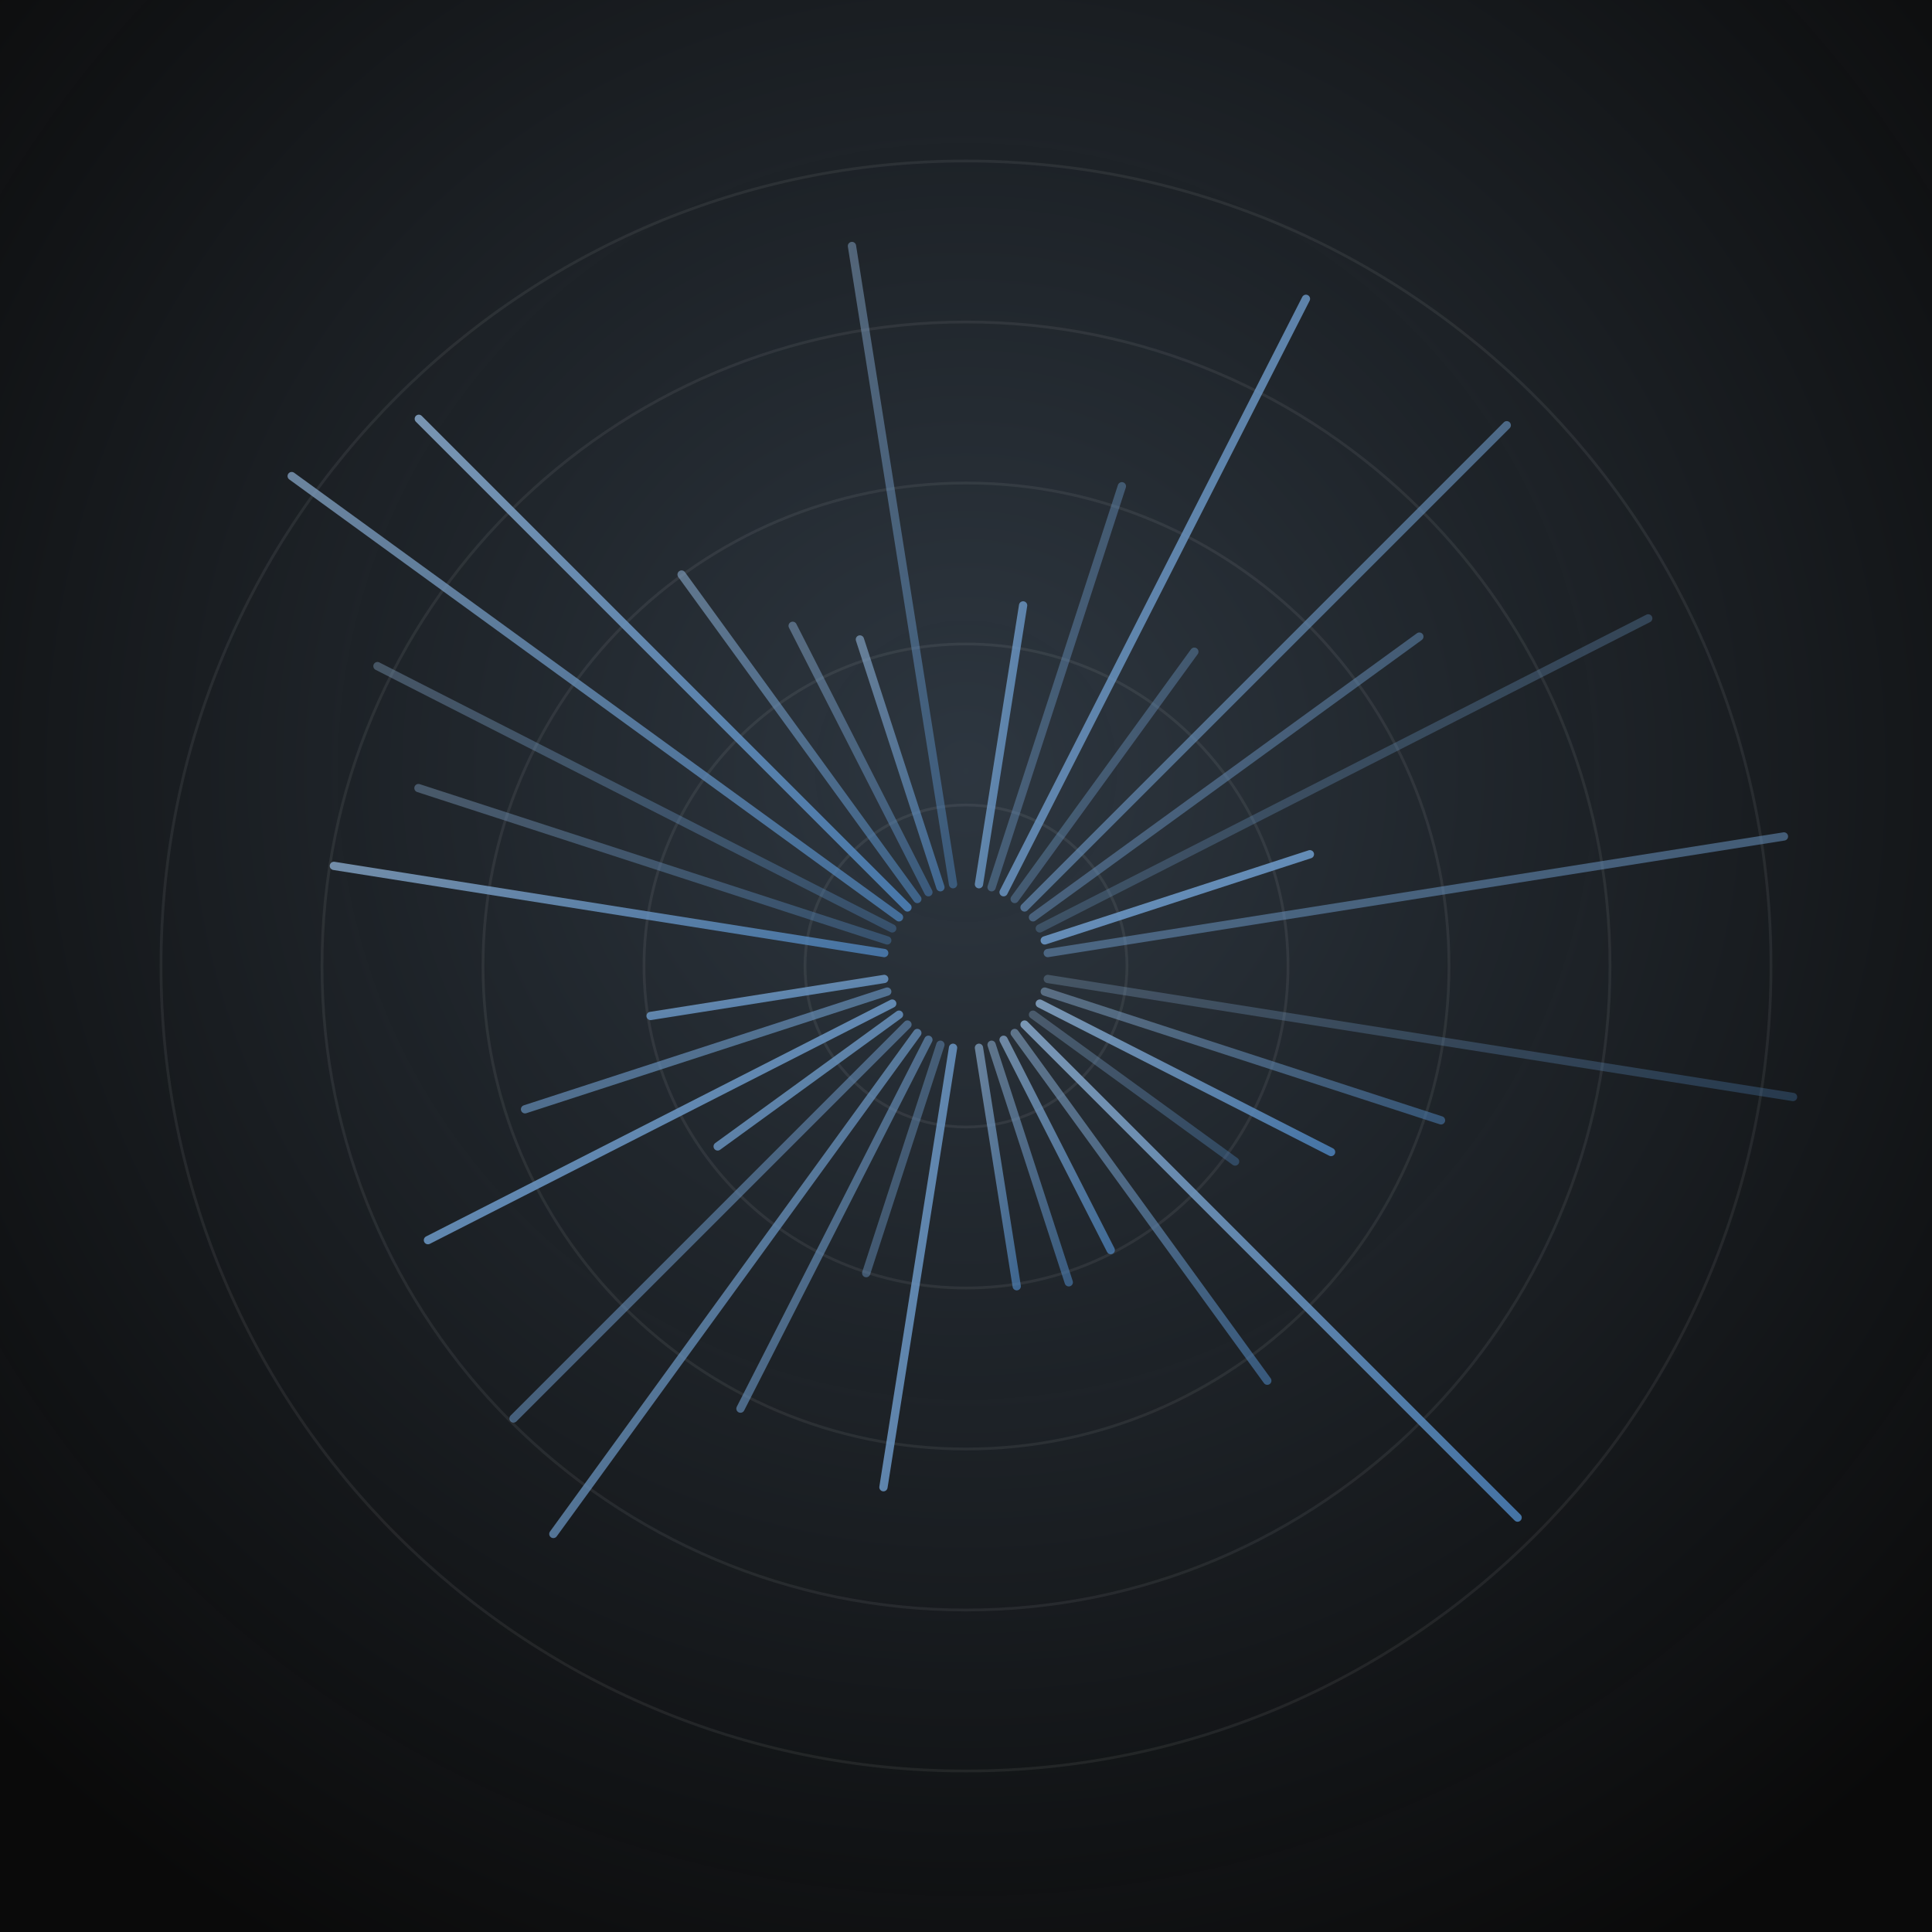
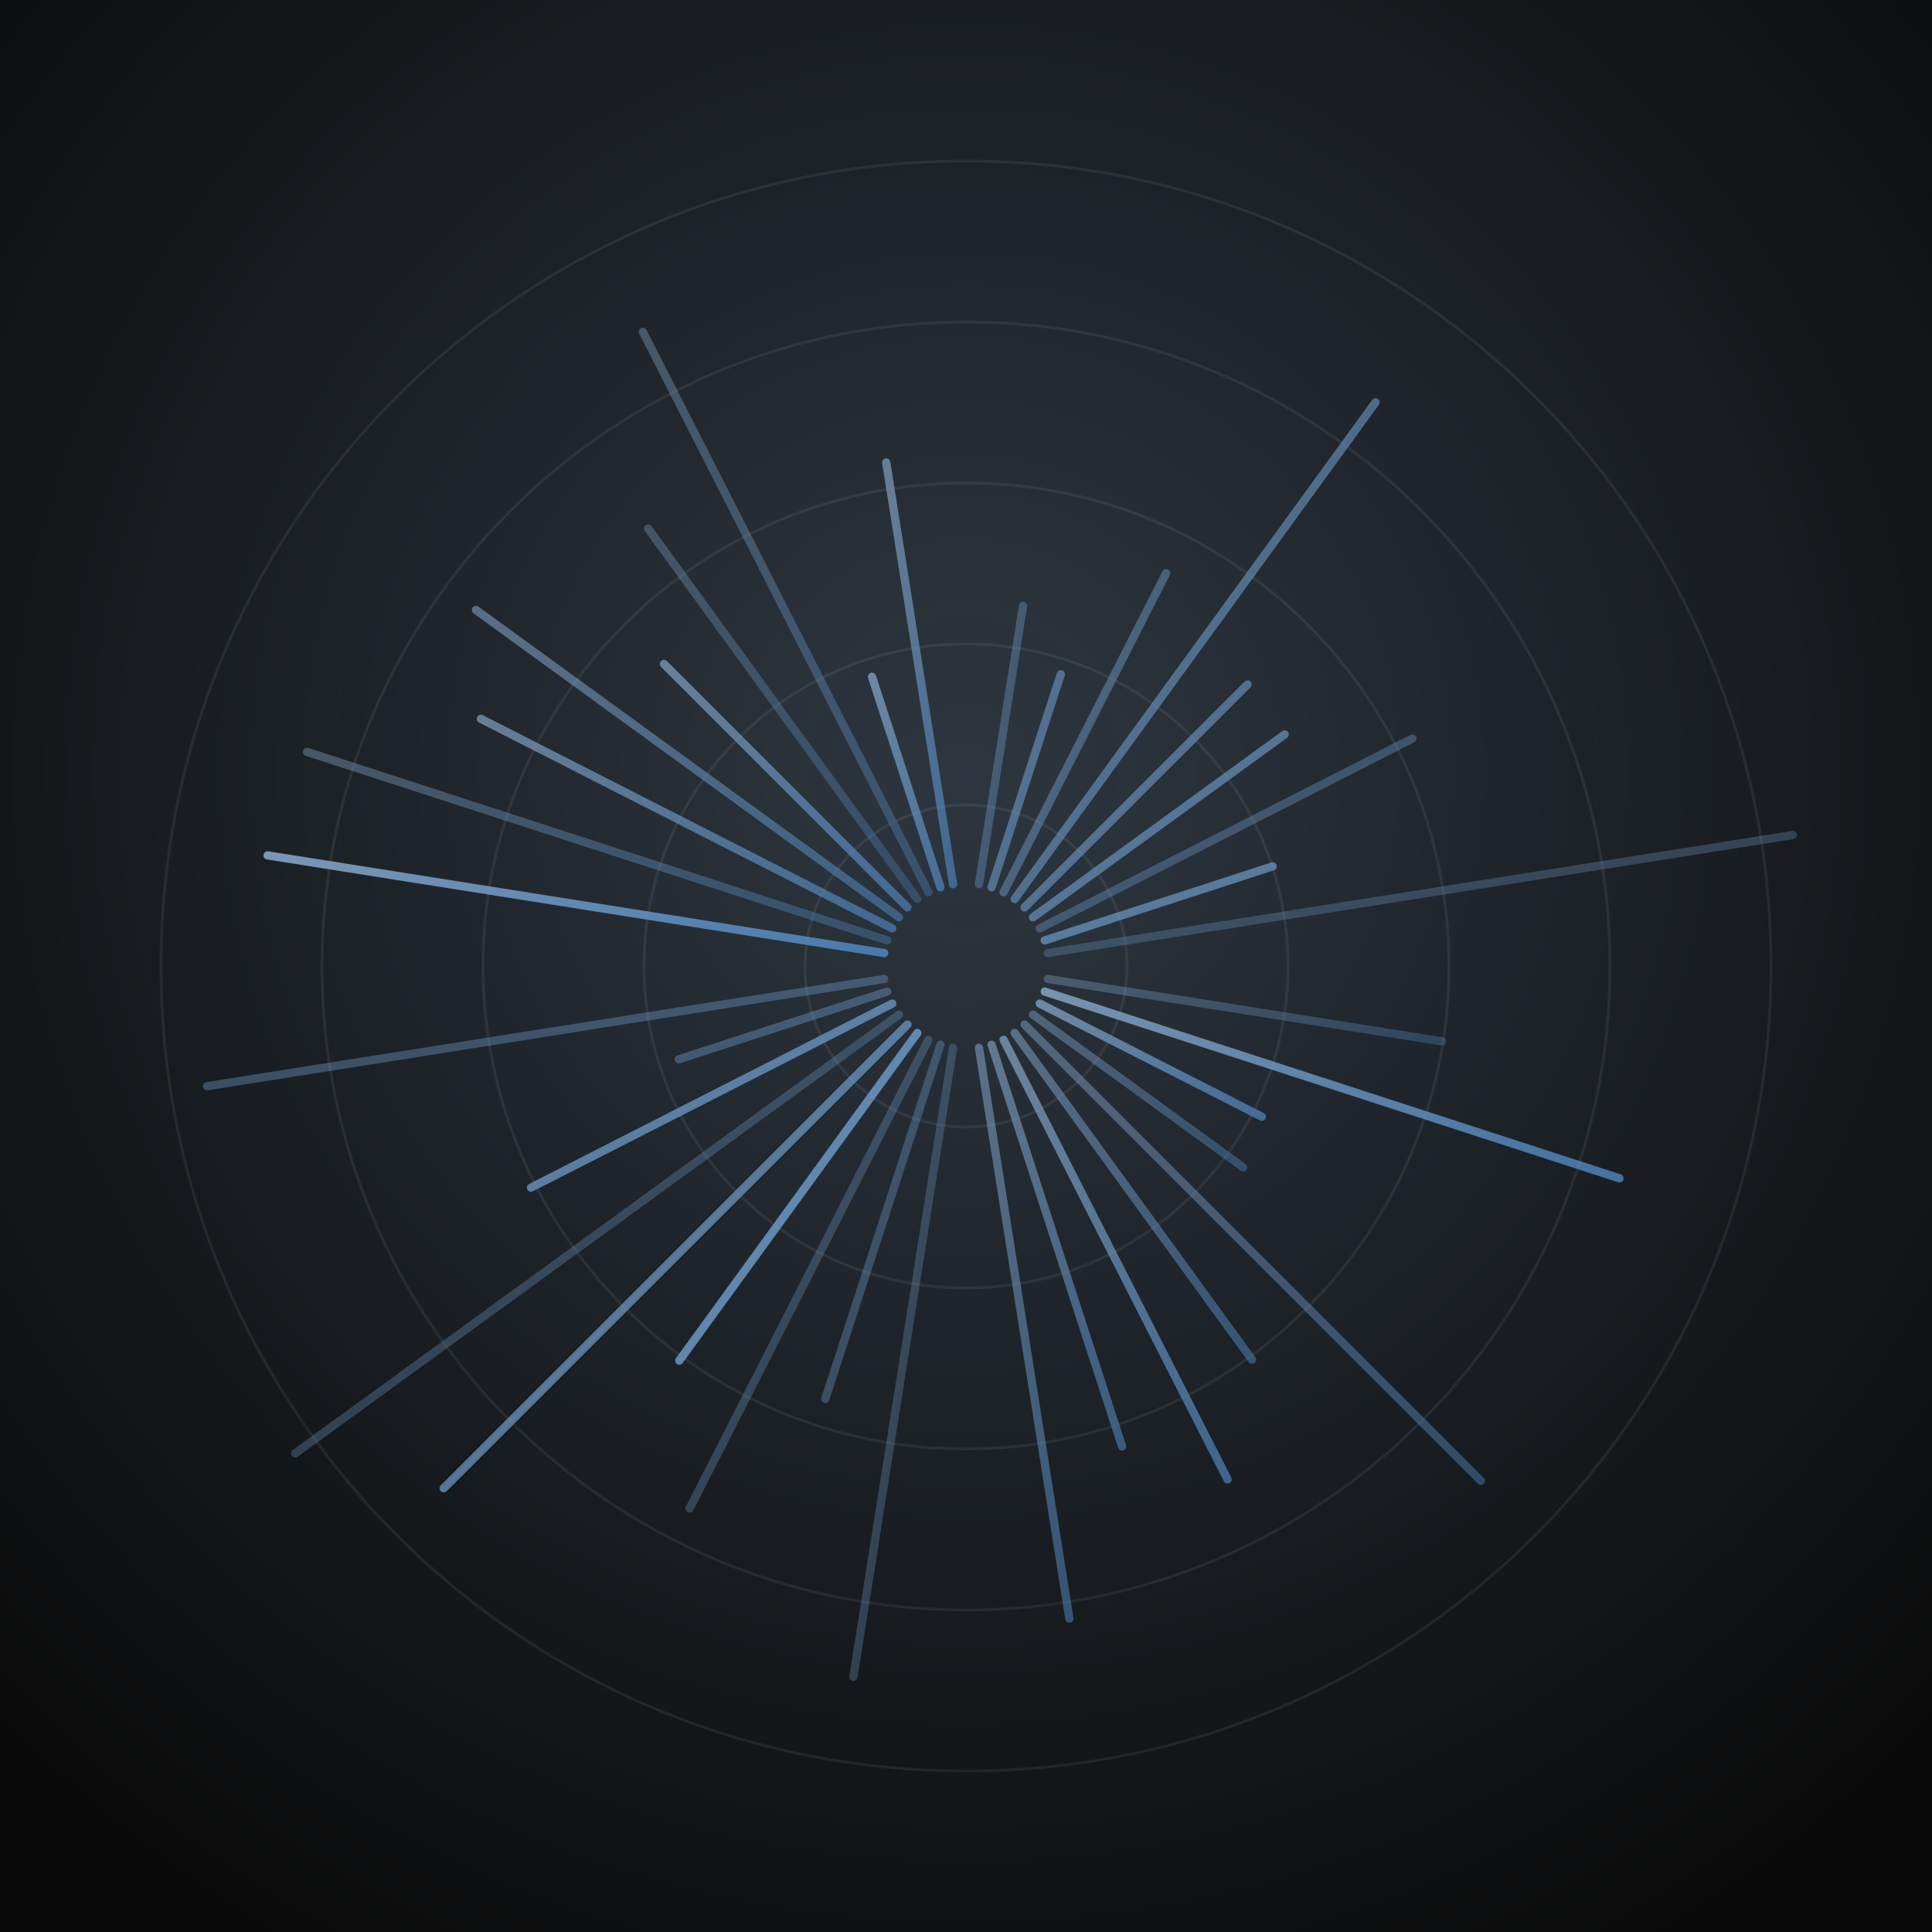
<svg xmlns="http://www.w3.org/2000/svg" viewBox="0 0 700 700" width="700" height="700">
  <defs>
-     <linearGradient id="g9" x1="0" y1="0" x2="1" y2="1">
+     <linearGradient id="g11" x1="0" y1="0" x2="1" y2="1">
      <stop offset="0" stop-color="#89AACC" />
      <stop offset="1" stop-color="#4E85BF" />
    </linearGradient>
-     <radialGradient id="glow9" cx="0.5" cy="0.4" r="0.7">
+     <radialGradient id="glow11" cx="0.5" cy="0.4" r="0.7">
      <stop offset="0" stop-color="#89AACC" stop-opacity="0.28" />
      <stop offset="1" stop-color="#89AACC" stop-opacity="0" />
    </radialGradient>
  </defs>
  <rect width="700" height="700" fill="#0a0a0a" />
-   <rect width="700" height="700" fill="url(#glow9)" />
+   <rect width="700" height="700" fill="url(#glow11)" />
  <circle cx="350" cy="350" r="58.333" fill="none" stroke="#ffffff" stroke-opacity="0.07" />
  <circle cx="350" cy="350" r="116.667" fill="none" stroke="#ffffff" stroke-opacity="0.07" />
  <circle cx="350" cy="350" r="175" fill="none" stroke="#ffffff" stroke-opacity="0.07" />
  <circle cx="350" cy="350" r="233.333" fill="none" stroke="#ffffff" stroke-opacity="0.07" />
  <circle cx="350" cy="350" r="291.667" fill="none" stroke="#ffffff" stroke-opacity="0.07" />
-   <line x1="380" y1="350" x2="501.826" y2="350" stroke="url(#g9)" stroke-opacity="0.36" stroke-width="3" stroke-linecap="round" />
-   <line x1="379.631" y1="354.693" x2="649.654" y2="397.461" stroke="url(#g9)" stroke-opacity="0.30" stroke-width="3" stroke-linecap="round" />
-   <line x1="378.532" y1="359.271" x2="522.107" y2="405.921" stroke="url(#g9)" stroke-opacity="0.51" stroke-width="3" stroke-linecap="round" />
-   <line x1="376.73" y1="363.62" x2="482.277" y2="417.398" stroke="url(#g9)" stroke-opacity="0.83" stroke-width="3" stroke-linecap="round" />
-   <line x1="374.271" y1="367.634" x2="447.502" y2="420.839" stroke="url(#g9)" stroke-opacity="0.36" stroke-width="3" stroke-linecap="round" />
-   <line x1="371.213" y1="371.213" x2="549.854" y2="549.854" stroke="url(#g9)" stroke-opacity="0.84" stroke-width="3" stroke-linecap="round" />
-   <line x1="367.634" y1="374.271" x2="459.165" y2="500.253" stroke="url(#g9)" stroke-opacity="0.57" stroke-width="3" stroke-linecap="round" />
-   <line x1="363.62" y1="376.73" x2="402.441" y2="452.922" stroke="url(#g9)" stroke-opacity="0.73" stroke-width="3" stroke-linecap="round" />
-   <line x1="359.271" y1="378.532" x2="387.236" y2="464.602" stroke="url(#g9)" stroke-opacity="0.57" stroke-width="3" stroke-linecap="round" />
-   <line x1="354.693" y1="379.631" x2="368.376" y2="466.023" stroke="url(#g9)" stroke-opacity="0.68" stroke-width="3" stroke-linecap="round" />
-   <line x1="350" y1="380" x2="350" y2="604.947" stroke="url(#g9)" stroke-opacity="0.66" stroke-width="3" stroke-linecap="round" />
-   <line x1="345.307" y1="379.631" x2="320.09" y2="538.846" stroke="url(#g9)" stroke-opacity="0.84" stroke-width="3" stroke-linecap="round" />
-   <line x1="340.729" y1="378.532" x2="313.844" y2="461.277" stroke="url(#g9)" stroke-opacity="0.45" stroke-width="3" stroke-linecap="round" />
-   <line x1="336.38" y1="376.73" x2="268.286" y2="510.372" stroke="url(#g9)" stroke-opacity="0.61" stroke-width="3" stroke-linecap="round" />
-   <line x1="332.366" y1="374.271" x2="200.49" y2="555.783" stroke="url(#g9)" stroke-opacity="0.71" stroke-width="3" stroke-linecap="round" />
-   <line x1="328.787" y1="371.213" x2="186.054" y2="513.946" stroke="url(#g9)" stroke-opacity="0.55" stroke-width="3" stroke-linecap="round" />
-   <line x1="325.729" y1="367.634" x2="260.024" y2="415.371" stroke="url(#g9)" stroke-opacity="0.80" stroke-width="3" stroke-linecap="round" />
-   <line x1="323.27" y1="363.62" x2="155.051" y2="449.332" stroke="url(#g9)" stroke-opacity="0.86" stroke-width="3" stroke-linecap="round" />
-   <line x1="321.468" y1="359.271" x2="190.234" y2="401.911" stroke="url(#g9)" stroke-opacity="0.64" stroke-width="3" stroke-linecap="round" />
-   <line x1="320.369" y1="354.693" x2="235.723" y2="368.1" stroke="url(#g9)" stroke-opacity="0.83" stroke-width="3" stroke-linecap="round" />
-   <line x1="320" y1="350" x2="80.128" y2="350" stroke="url(#g9)" stroke-opacity="0.36" stroke-width="3" stroke-linecap="round" />
-   <line x1="320.369" y1="345.307" x2="120.979" y2="313.727" stroke="url(#g9)" stroke-opacity="0.79" stroke-width="3" stroke-linecap="round" />
-   <line x1="321.468" y1="340.729" x2="151.612" y2="285.54" stroke="url(#g9)" stroke-opacity="0.39" stroke-width="3" stroke-linecap="round" />
-   <line x1="323.27" y1="336.38" x2="136.761" y2="241.349" stroke="url(#g9)" stroke-opacity="0.37" stroke-width="3" stroke-linecap="round" />
-   <line x1="325.729" y1="332.366" x2="105.686" y2="172.495" stroke="url(#g9)" stroke-opacity="0.72" stroke-width="3" stroke-linecap="round" />
-   <line x1="328.787" y1="328.787" x2="151.742" y2="151.742" stroke="url(#g9)" stroke-opacity="0.84" stroke-width="3" stroke-linecap="round" />
-   <line x1="332.366" y1="325.729" x2="246.955" y2="208.171" stroke="url(#g9)" stroke-opacity="0.59" stroke-width="3" stroke-linecap="round" />
-   <line x1="336.38" y1="323.27" x2="287.198" y2="226.744" stroke="url(#g9)" stroke-opacity="0.49" stroke-width="3" stroke-linecap="round" />
-   <line x1="340.729" y1="321.468" x2="311.558" y2="231.688" stroke="url(#g9)" stroke-opacity="0.64" stroke-width="3" stroke-linecap="round" />
-   <line x1="345.307" y1="320.369" x2="308.682" y2="89.13" stroke="url(#g9)" stroke-opacity="0.48" stroke-width="3" stroke-linecap="round" />
-   <line x1="350" y1="320" x2="350" y2="45.848" stroke="url(#g9)" stroke-opacity="0.83" stroke-width="3" stroke-linecap="round" />
-   <line x1="354.693" y1="320.369" x2="370.693" y2="219.351" stroke="url(#g9)" stroke-opacity="0.81" stroke-width="3" stroke-linecap="round" />
-   <line x1="359.271" y1="321.468" x2="406.478" y2="176.18" stroke="url(#g9)" stroke-opacity="0.42" stroke-width="3" stroke-linecap="round" />
-   <line x1="363.62" y1="323.27" x2="473.168" y2="108.27" stroke="url(#g9)" stroke-opacity="0.82" stroke-width="3" stroke-linecap="round" />
-   <line x1="367.634" y1="325.729" x2="432.733" y2="236.128" stroke="url(#g9)" stroke-opacity="0.40" stroke-width="3" stroke-linecap="round" />
-   <line x1="371.213" y1="328.787" x2="545.925" y2="154.075" stroke="url(#g9)" stroke-opacity="0.61" stroke-width="3" stroke-linecap="round" />
-   <line x1="374.271" y1="332.366" x2="514.259" y2="230.659" stroke="url(#g9)" stroke-opacity="0.47" stroke-width="3" stroke-linecap="round" />
-   <line x1="376.73" y1="336.38" x2="597.182" y2="224.054" stroke="url(#g9)" stroke-opacity="0.31" stroke-width="3" stroke-linecap="round" />
-   <line x1="378.532" y1="340.729" x2="474.601" y2="309.515" stroke="url(#g9)" stroke-opacity="0.89" stroke-width="3" stroke-linecap="round" />
-   <line x1="379.631" y1="345.307" x2="646.355" y2="303.062" stroke="url(#g9)" stroke-opacity="0.52" stroke-width="3" stroke-linecap="round" />
+   <line x1="380" y1="350" x2="501.984" y2="350" stroke="url(#g11)" stroke-opacity="0.47" stroke-width="3" stroke-linecap="round" />
+   <line x1="379.631" y1="354.693" x2="522.495" y2="377.321" stroke="url(#g11)" stroke-opacity="0.35" stroke-width="3" stroke-linecap="round" />
+   <line x1="378.532" y1="359.271" x2="586.754" y2="426.926" stroke="url(#g11)" stroke-opacity="0.81" stroke-width="3" stroke-linecap="round" />
+   <line x1="376.73" y1="363.62" x2="457.186" y2="404.614" stroke="url(#g11)" stroke-opacity="0.73" stroke-width="3" stroke-linecap="round" />
+   <line x1="374.271" y1="367.634" x2="450.381" y2="422.931" stroke="url(#g11)" stroke-opacity="0.43" stroke-width="3" stroke-linecap="round" />
+   <line x1="371.213" y1="371.213" x2="536.493" y2="536.493" stroke="url(#g11)" stroke-opacity="0.46" stroke-width="3" stroke-linecap="round" />
+   <line x1="367.634" y1="374.271" x2="453.611" y2="492.609" stroke="url(#g11)" stroke-opacity="0.51" stroke-width="3" stroke-linecap="round" />
+   <line x1="363.62" y1="376.73" x2="444.768" y2="535.993" stroke="url(#g11)" stroke-opacity="0.69" stroke-width="3" stroke-linecap="round" />
+   <line x1="359.271" y1="378.532" x2="406.562" y2="524.079" stroke="url(#g11)" stroke-opacity="0.59" stroke-width="3" stroke-linecap="round" />
+   <line x1="354.693" y1="379.631" x2="387.449" y2="586.444" stroke="url(#g11)" stroke-opacity="0.54" stroke-width="3" stroke-linecap="round" />
+   <line x1="350" y1="380" x2="350" y2="478.807" stroke="url(#g11)" stroke-opacity="0.74" stroke-width="3" stroke-linecap="round" />
+   <line x1="345.307" y1="379.631" x2="309.216" y2="607.502" stroke="url(#g11)" stroke-opacity="0.32" stroke-width="3" stroke-linecap="round" />
+   <line x1="340.729" y1="378.532" x2="299.03" y2="506.868" stroke="url(#g11)" stroke-opacity="0.38" stroke-width="3" stroke-linecap="round" />
+   <line x1="336.38" y1="376.73" x2="249.873" y2="546.51" stroke="url(#g11)" stroke-opacity="0.33" stroke-width="3" stroke-linecap="round" />
+   <line x1="332.366" y1="374.271" x2="246.127" y2="492.968" stroke="url(#g11)" stroke-opacity="0.85" stroke-width="3" stroke-linecap="round" />
+   <line x1="328.787" y1="371.213" x2="160.76" y2="539.24" stroke="url(#g11)" stroke-opacity="0.74" stroke-width="3" stroke-linecap="round" />
+   <line x1="325.729" y1="367.634" x2="106.97" y2="526.572" stroke="url(#g11)" stroke-opacity="0.33" stroke-width="3" stroke-linecap="round" />
+   <line x1="323.27" y1="363.62" x2="192.389" y2="430.307" stroke="url(#g11)" stroke-opacity="0.77" stroke-width="3" stroke-linecap="round" />
+   <line x1="321.468" y1="359.271" x2="245.933" y2="383.813" stroke="url(#g11)" stroke-opacity="0.43" stroke-width="3" stroke-linecap="round" />
+   <line x1="320.369" y1="354.693" x2="75.027" y2="393.552" stroke="url(#g11)" stroke-opacity="0.41" stroke-width="3" stroke-linecap="round" />
+   <line x1="320" y1="350" x2="189.356" y2="350" stroke="url(#g11)" stroke-opacity="0.82" stroke-width="3" stroke-linecap="round" />
+   <line x1="320.369" y1="345.307" x2="96.949" y2="309.921" stroke="url(#g11)" stroke-opacity="0.86" stroke-width="3" stroke-linecap="round" />
+   <line x1="321.468" y1="340.729" x2="111.25" y2="272.425" stroke="url(#g11)" stroke-opacity="0.39" stroke-width="3" stroke-linecap="round" />
+   <line x1="323.27" y1="336.38" x2="174.239" y2="260.445" stroke="url(#g11)" stroke-opacity="0.66" stroke-width="3" stroke-linecap="round" />
+   <line x1="325.729" y1="332.366" x2="172.46" y2="221.01" stroke="url(#g11)" stroke-opacity="0.55" stroke-width="3" stroke-linecap="round" />
+   <line x1="328.787" y1="328.787" x2="240.58" y2="240.58" stroke="url(#g11)" stroke-opacity="0.67" stroke-width="3" stroke-linecap="round" />
+   <line x1="332.366" y1="325.729" x2="234.849" y2="191.508" stroke="url(#g11)" stroke-opacity="0.33" stroke-width="3" stroke-linecap="round" />
+   <line x1="336.38" y1="323.27" x2="232.929" y2="120.236" stroke="url(#g11)" stroke-opacity="0.38" stroke-width="3" stroke-linecap="round" />
+   <line x1="340.729" y1="321.468" x2="315.953" y2="245.213" stroke="url(#g11)" stroke-opacity="0.72" stroke-width="3" stroke-linecap="round" />
+   <line x1="345.307" y1="320.369" x2="321.106" y2="167.57" stroke="url(#g11)" stroke-opacity="0.65" stroke-width="3" stroke-linecap="round" />
+   <line x1="350" y1="320" x2="350" y2="189.989" stroke="url(#g11)" stroke-opacity="0.90" stroke-width="3" stroke-linecap="round" />
+   <line x1="354.693" y1="320.369" x2="370.665" y2="219.527" stroke="url(#g11)" stroke-opacity="0.40" stroke-width="3" stroke-linecap="round" />
+   <line x1="359.271" y1="321.468" x2="384.346" y2="244.295" stroke="url(#g11)" stroke-opacity="0.61" stroke-width="3" stroke-linecap="round" />
+   <line x1="363.62" y1="323.27" x2="422.503" y2="207.705" stroke="url(#g11)" stroke-opacity="0.49" stroke-width="3" stroke-linecap="round" />
+   <line x1="367.634" y1="325.729" x2="498.37" y2="145.786" stroke="url(#g11)" stroke-opacity="0.61" stroke-width="3" stroke-linecap="round" />
+   <line x1="371.213" y1="328.787" x2="452.004" y2="247.996" stroke="url(#g11)" stroke-opacity="0.63" stroke-width="3" stroke-linecap="round" />
+   <line x1="374.271" y1="332.366" x2="465.477" y2="266.101" stroke="url(#g11)" stroke-opacity="0.67" stroke-width="3" stroke-linecap="round" />
+   <line x1="376.73" y1="336.38" x2="511.731" y2="267.594" stroke="url(#g11)" stroke-opacity="0.39" stroke-width="3" stroke-linecap="round" />
+   <line x1="378.532" y1="340.729" x2="461.104" y2="313.9" stroke="url(#g11)" stroke-opacity="0.72" stroke-width="3" stroke-linecap="round" />
+   <line x1="379.631" y1="345.307" x2="649.554" y2="302.555" stroke="url(#g11)" stroke-opacity="0.32" stroke-width="3" stroke-linecap="round" />
</svg>
